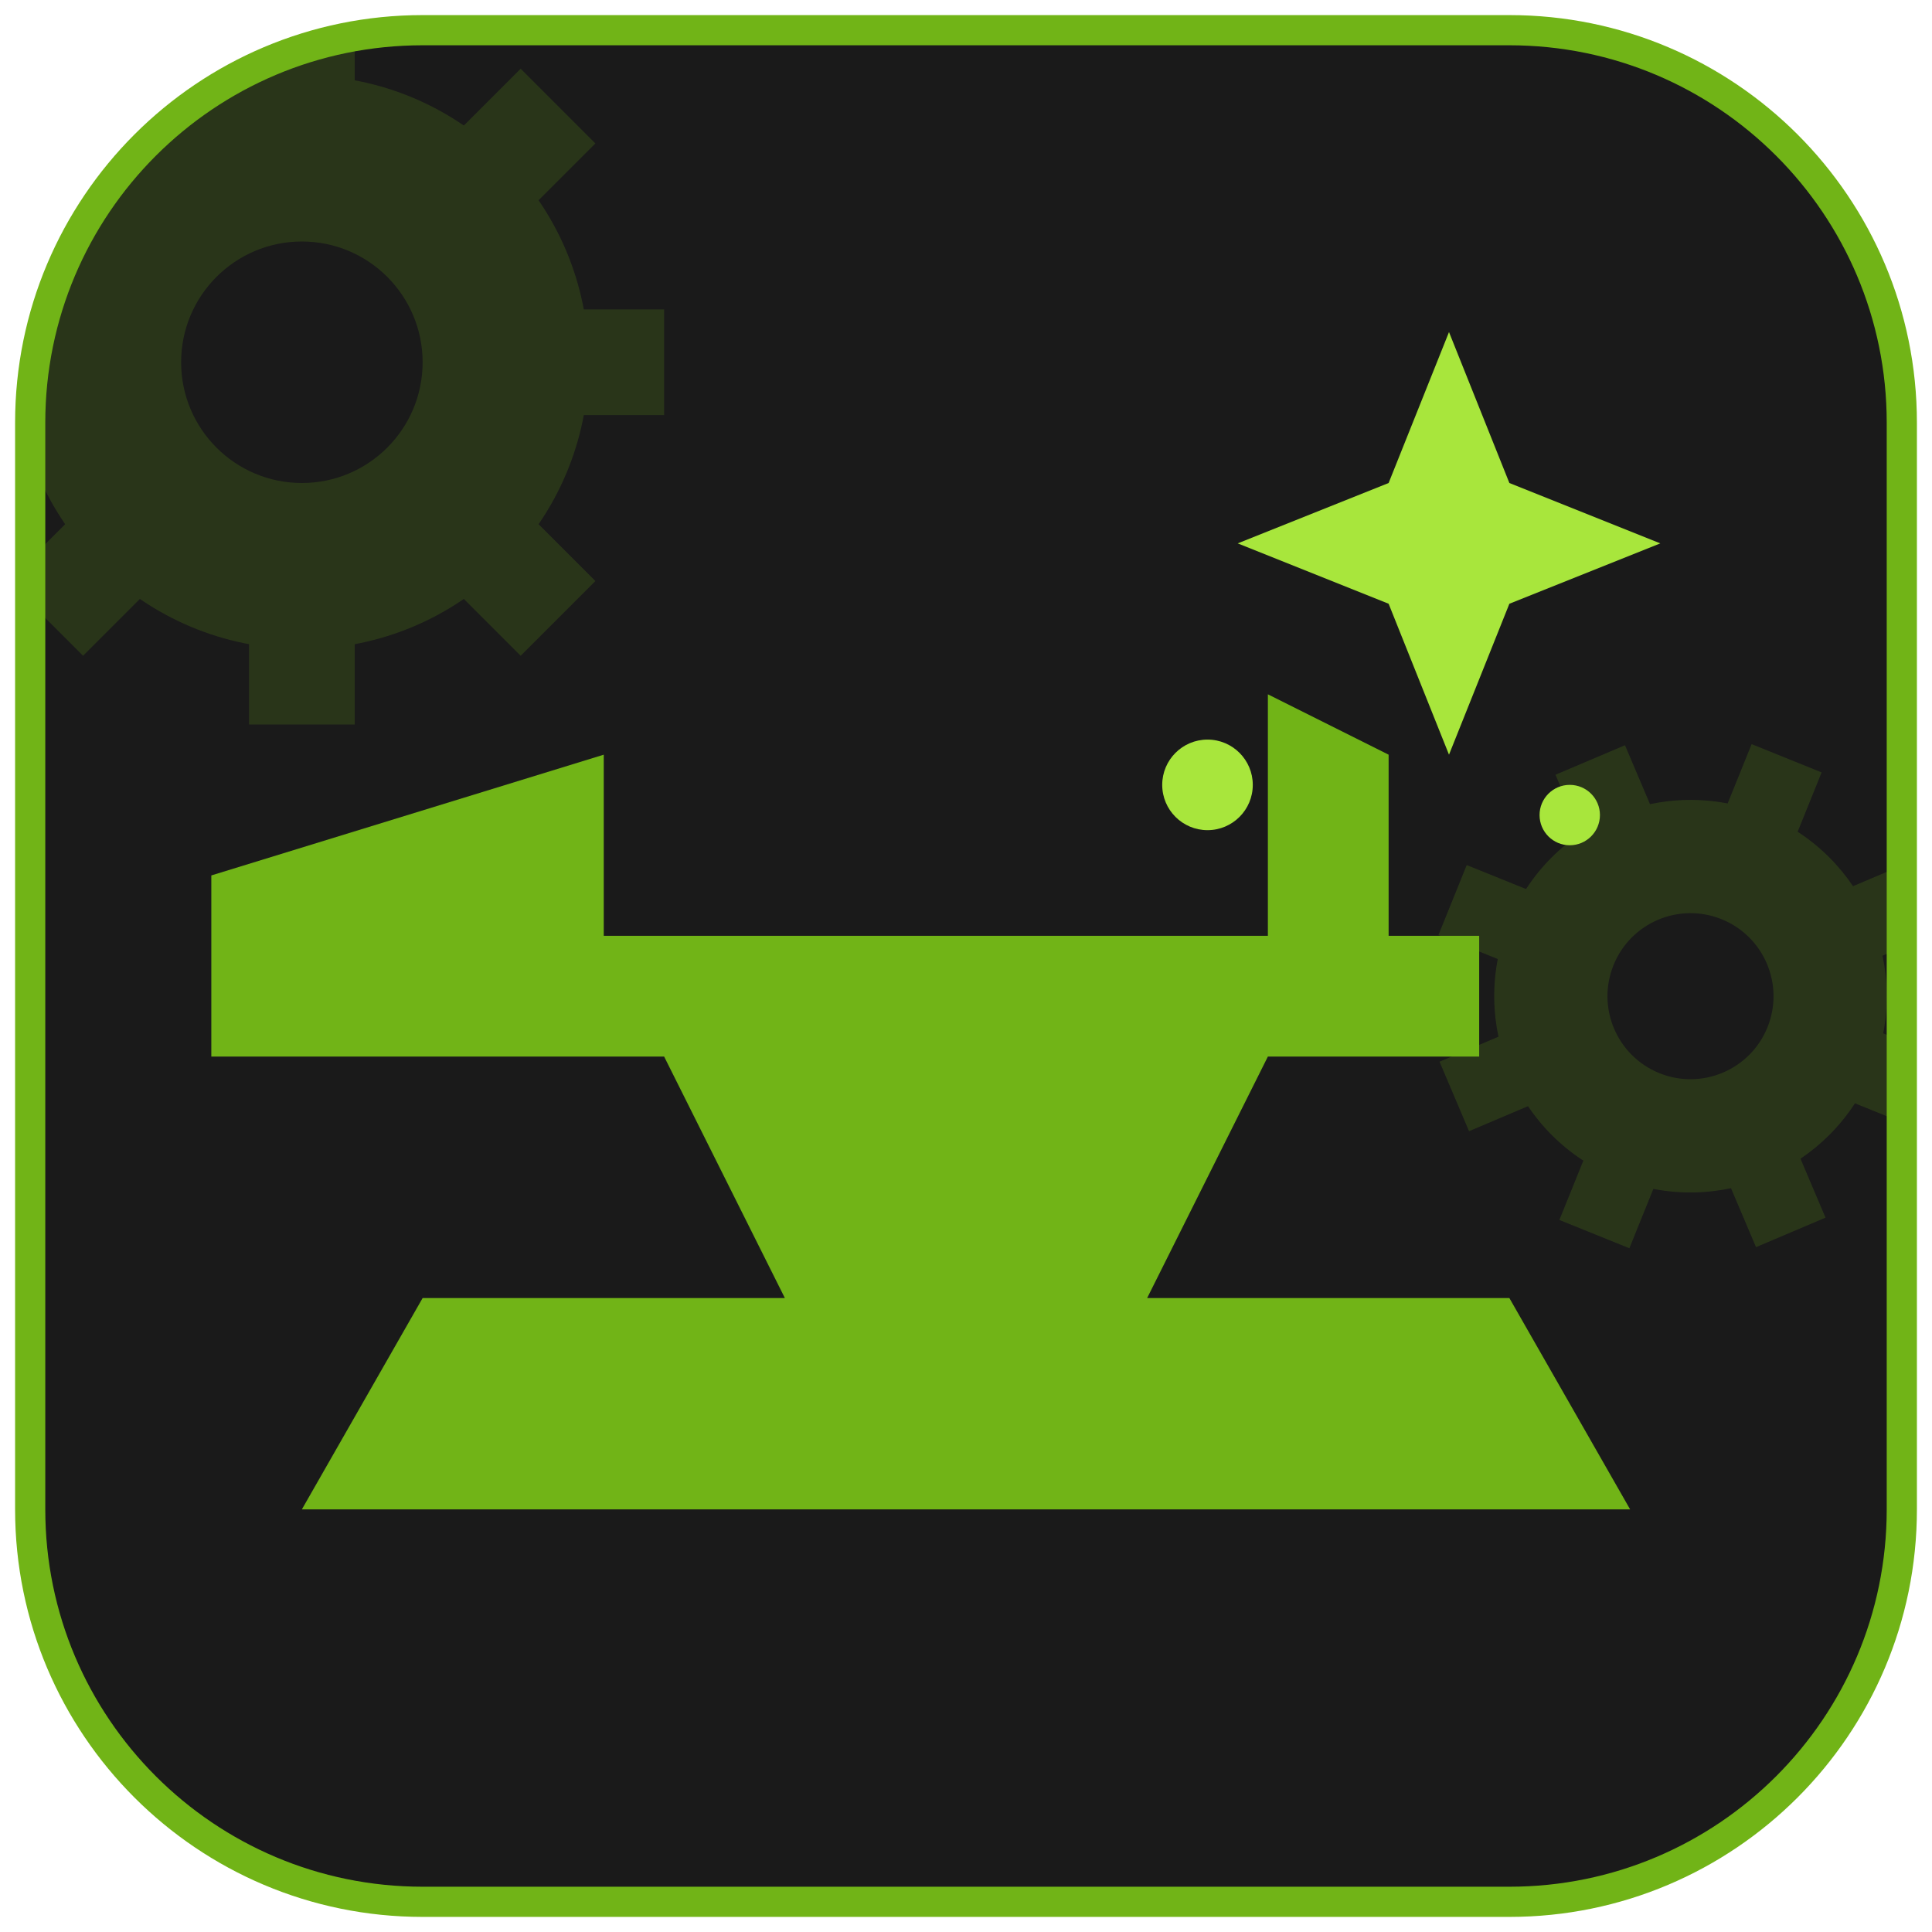
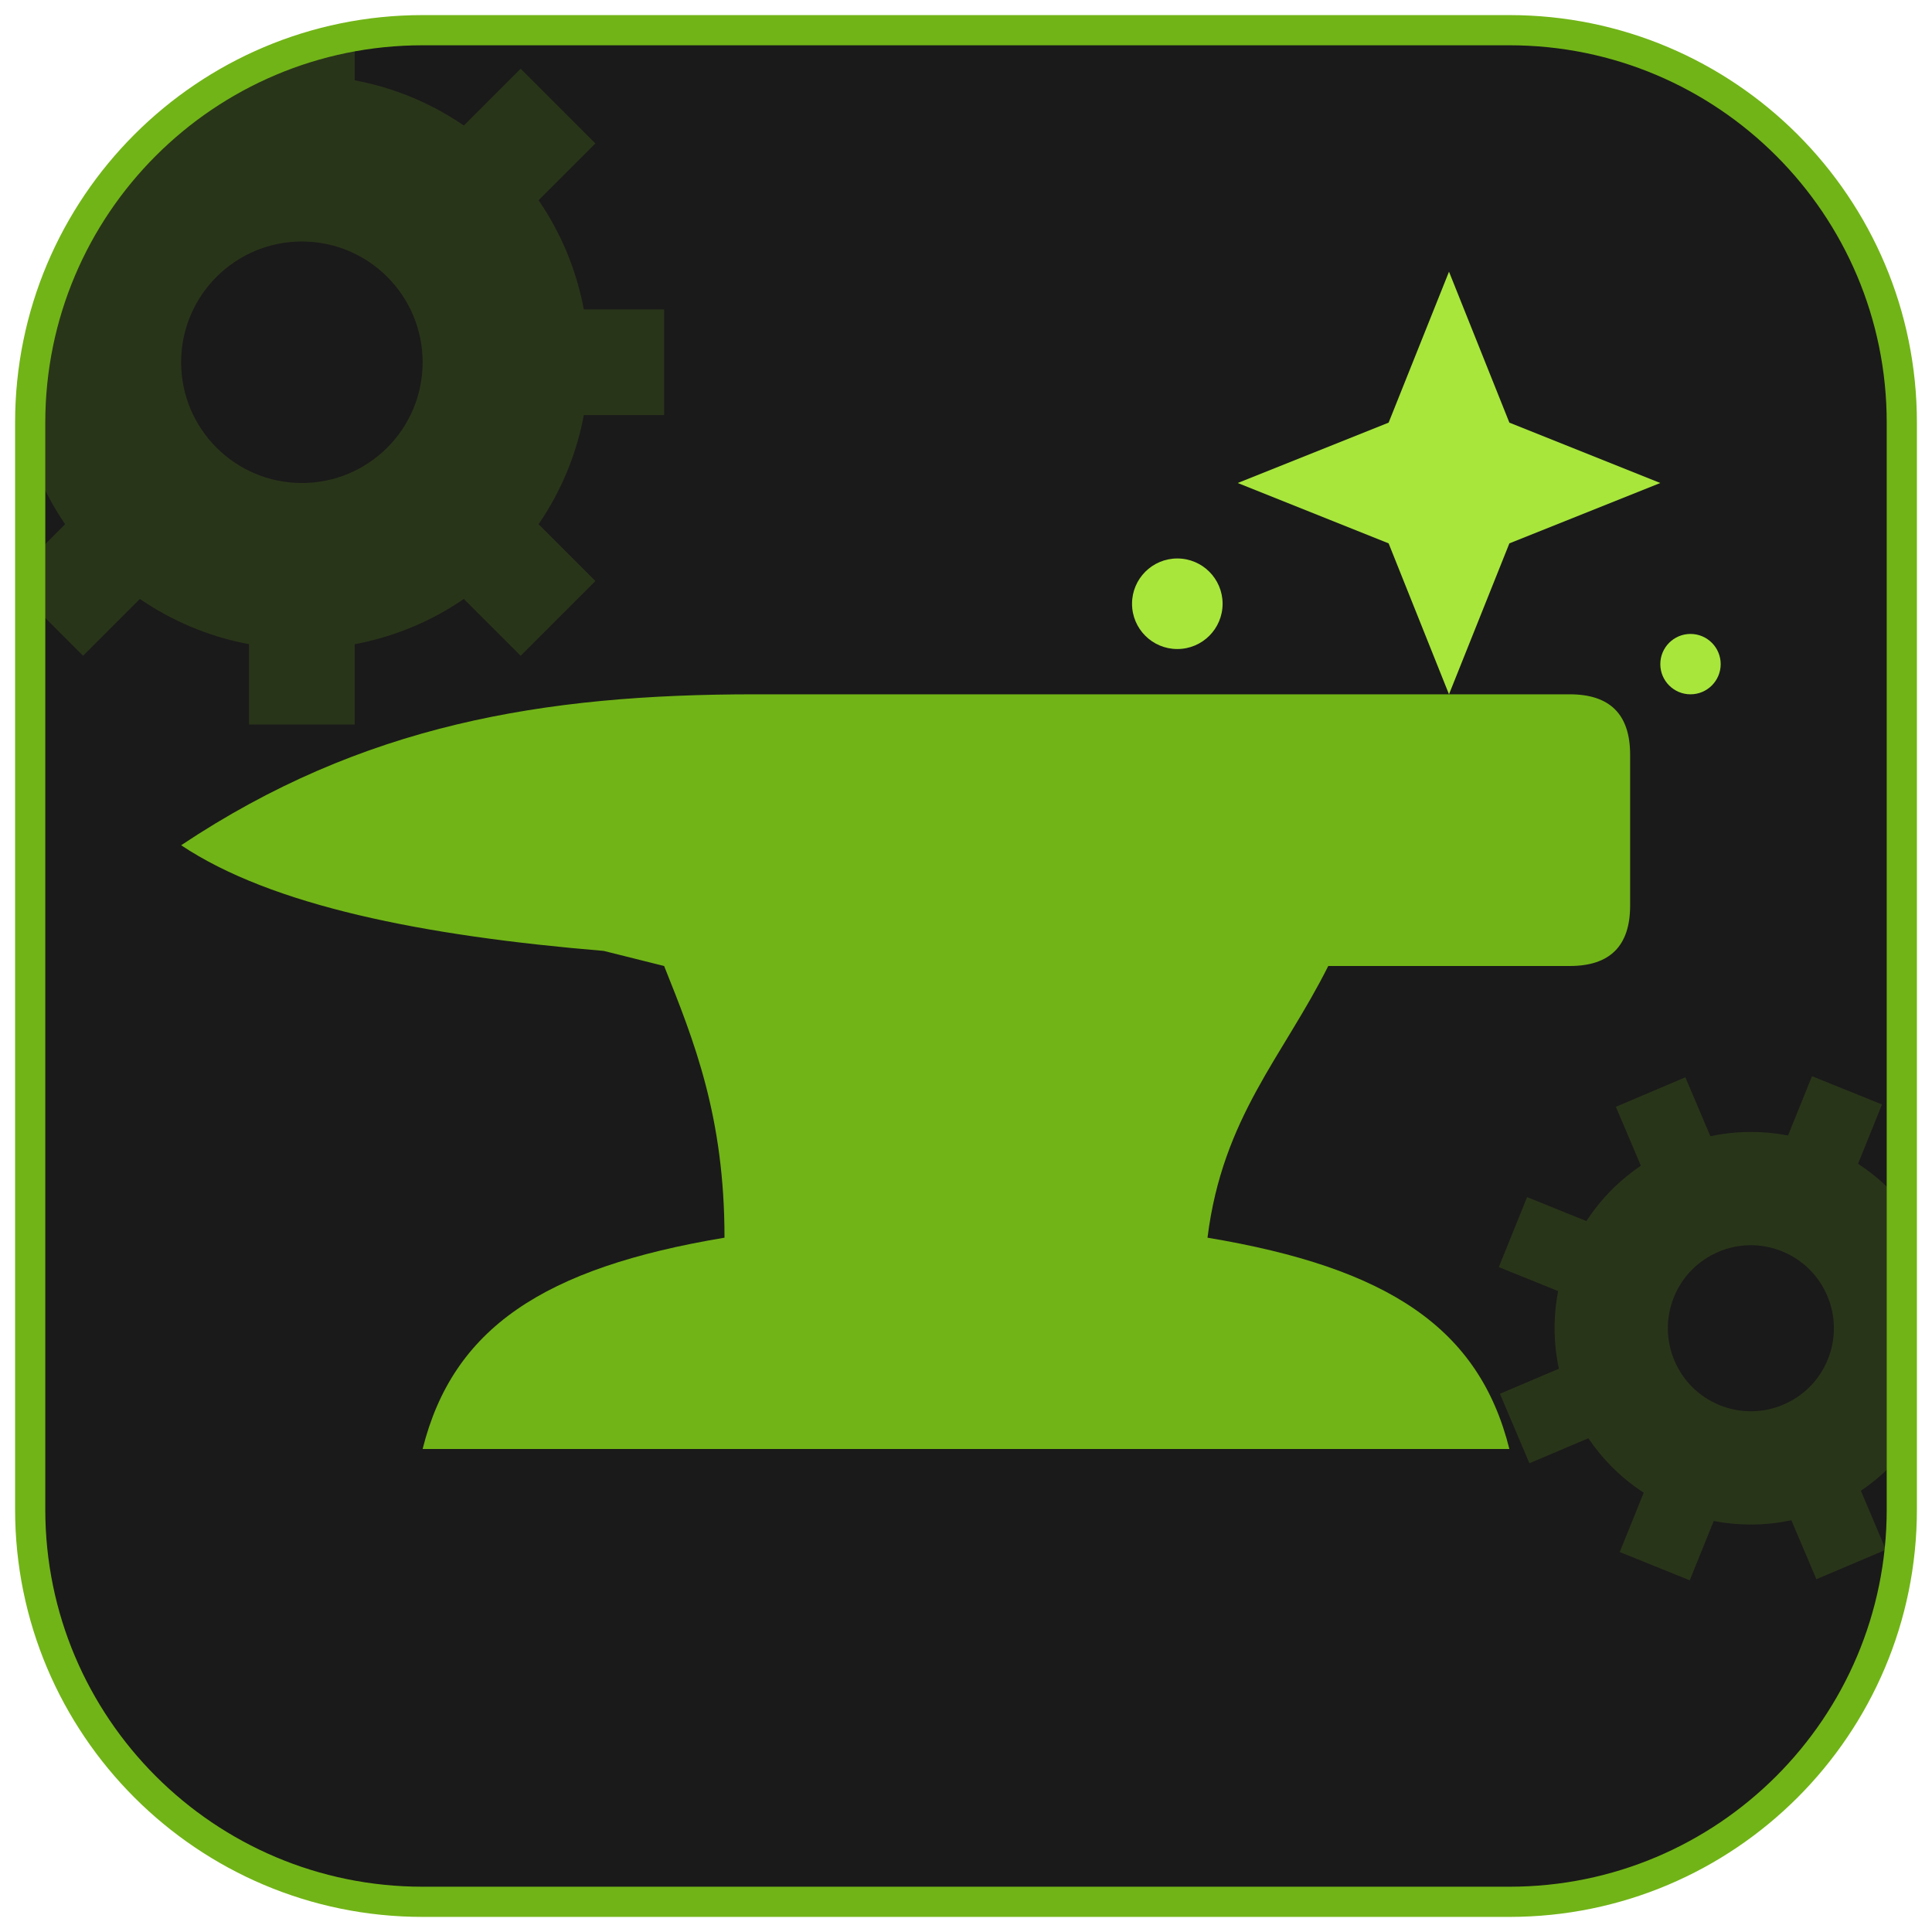
<svg xmlns="http://www.w3.org/2000/svg" viewBox="0 0 128 128" width="128" height="128">
  <clipPath id="frame">
    <rect x="2" y="2" width="124" height="124" rx="26" />
  </clipPath>
  <rect x="2" y="2" width="124" height="124" rx="26" fill="#1A1A1A" />
  <g clip-path="url(#frame)">
    <g transform="translate(20,24)" fill="#71B417" opacity="0.18">
      <rect x="-3.5" y="-24" width="7" height="48" />
      <rect x="-3.5" y="-24" width="7" height="48" transform="rotate(45)" />
      <rect x="-3.5" y="-24" width="7" height="48" transform="rotate(90)" />
      <rect x="-3.5" y="-24" width="7" height="48" transform="rotate(135)" />
      <circle r="19" />
      <circle r="8" fill="#1A1A1A" />
    </g>
-     <g transform="translate(112,66) rotate(22)" fill="#71B417" opacity="0.18">
+     <g transform="translate(116,88) rotate(22)" fill="#71B417" opacity="0.18">
      <rect x="-2.5" y="-17" width="5" height="34" />
      <rect x="-2.5" y="-17" width="5" height="34" transform="rotate(45)" />
      <rect x="-2.5" y="-17" width="5" height="34" transform="rotate(90)" />
      <rect x="-2.5" y="-17" width="5" height="34" transform="rotate(135)" />
      <circle r="13" />
      <circle r="5.5" fill="#1A1A1A" />
    </g>
  </g>
  <rect x="2" y="2" width="124" height="124" rx="26" fill="none" stroke="#71B417" stroke-width="2" />
  <g fill="#A8E63C">
-     <path d="M96 22 L100 32 L110 36 L100 40 L96 50 L92 40 L82 36 L92 32 Z" />
-     <circle cx="80" cy="52" r="3" />
-     <circle cx="104" cy="54" r="2" />
+     <path d="M96 18 L100 28 L110 32 L100 36 L96 46 L92 36 L82 32 L92 28 Z" />
+     <circle cx="78" cy="40" r="3" />
+     <circle cx="112" cy="44" r="2" />
  </g>
-   <g fill="#71B417">
-     <path d="M14 58 L40 50 L40 62 L92 62 L92 50 L84 46 L84 62 L98 62 L98 70 L84 70 L76 86 L100 86 L108 100 L20 100 L28 86 L52 86 L44 70 L14 70 Z" />
-   </g>
+   <path fill="#71B417" d="     M 12 56     C 24 48 36 46 50 46     L 104 46     Q 108 46 108 50     L 108 60     Q 108 64 104 64     L 88 64     C 85 70 81 74 80 82     C 92 84 98 88 100 96     L 28 96     C 30 88 36 84 48 82     C 48 74 46 69 44 64     L 40 63     C 28 62 18 60 12 56     Z" />
</svg>
